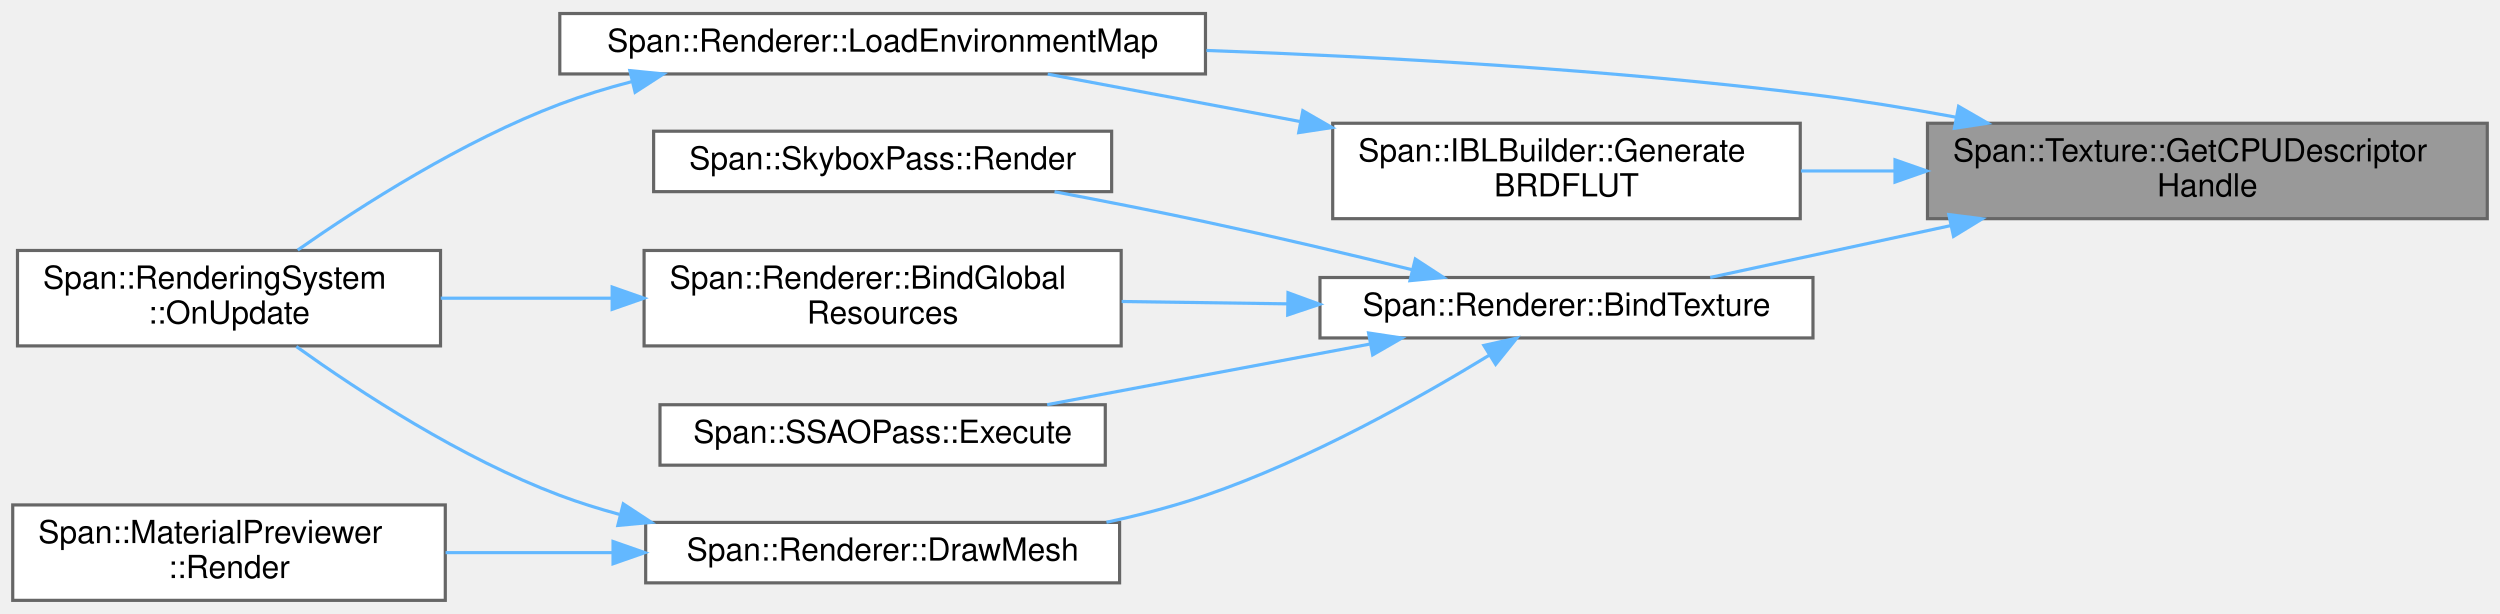
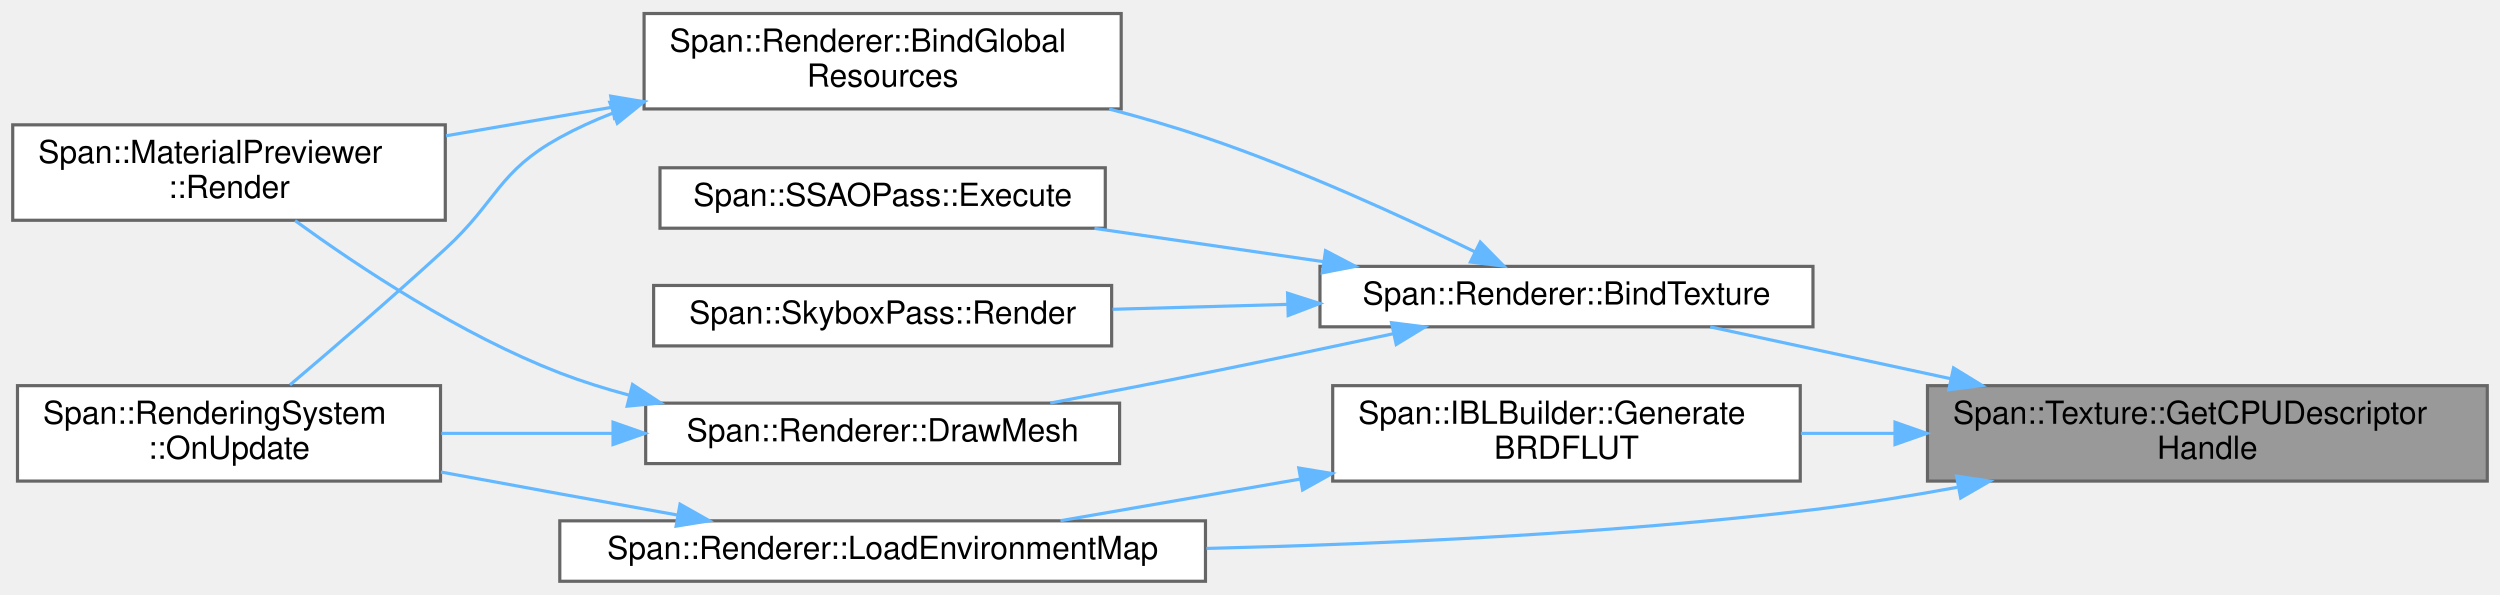
- <svg xmlns="http://www.w3.org/2000/svg" xmlns:xlink="http://www.w3.org/1999/xlink" width="786pt" height="193pt" viewBox="0.00 0.00 786.00 192.50">
-   <g id="graph0" class="graph" transform="scale(1 1) rotate(0) translate(4 188.5)">
+ <svg xmlns="http://www.w3.org/2000/svg" xmlns:xlink="http://www.w3.org/1999/xlink" width="786pt" height="187pt" viewBox="0.00 0.00 786.00 186.50">
+   <g id="graph0" class="graph" transform="scale(1 1) rotate(0) translate(4 182.5)">
    <g id="Node000001" class="node">
      <g id="a_Node000001">
        <a xlink:title="SRVヒープ上のCPUハンドル (ディスクリプタのコピー元)">
-           <polygon fill="#999999" stroke="#666666" points="778,-150 602,-150 602,-120 778,-120 778,-150" />
-           <text text-anchor="start" x="610" y="-138" font-family="Helvetica,sans-Serif" font-size="10.00">Span::Texture::GetCPUDescriptor</text>
-           <text text-anchor="middle" x="690" y="-127" font-family="Helvetica,sans-Serif" font-size="10.00">Handle</text>
+           <polygon fill="#999999" stroke="#666666" points="778,-61.5 602,-61.5 602,-31.5 778,-31.5 778,-61.5" />
+           <text text-anchor="start" x="610" y="-49.5" font-family="Helvetica,sans-Serif" font-size="10.00">Span::Texture::GetCPUDescriptor</text>
+           <text text-anchor="middle" x="690" y="-38.5" font-family="Helvetica,sans-Serif" font-size="10.00">Handle</text>
        </a>
      </g>
    </g>
    <g id="Node000002" class="node">
      <g id="a_Node000002">
        <a xlink:href="classSpan_1_1Renderer.html#a99045dcc7cdaadce2843b7c2540156a3" target="_top" xlink:title="指定スロットにテクスチャをバインドします。Nullの場合は安全なダミーを生成します。">
-           <polygon fill="white" stroke="#666666" points="566,-101.5 411,-101.5 411,-82.5 566,-82.5 566,-101.5" />
-           <text text-anchor="middle" x="488.5" y="-89.5" font-family="Helvetica,sans-Serif" font-size="10.00">Span::Renderer::BindTexture</text>
+           <polygon fill="white" stroke="#666666" points="566,-99 411,-99 411,-80 566,-80 566,-99" />
+           <text text-anchor="middle" x="488.5" y="-87" font-family="Helvetica,sans-Serif" font-size="10.00">Span::Renderer::BindTexture</text>
        </a>
      </g>
    </g>
    <g id="edge1_Node000001_Node000002" class="edge">
      <g id="a_edge1_Node000001_Node000002">
        <a xlink:title=" ">
-           <path fill="none" stroke="#63b8ff" d="M609.44,-117.85C583.63,-112.29 555.94,-106.32 533.68,-101.52" />
-           <polygon fill="#63b8ff" stroke="#63b8ff" points="608.71,-121.28 619.22,-119.96 610.19,-114.43 608.71,-121.28" />
+           <path fill="none" stroke="#63b8ff" d="M609.44,-63.65C583.63,-69.21 555.94,-75.18 533.68,-79.98" />
+           <polygon fill="#63b8ff" stroke="#63b8ff" points="610.19,-67.07 619.22,-61.54 608.71,-60.22 610.19,-67.07" />
        </a>
      </g>
    </g>
    <g id="Node000009" class="node">
      <g id="a_Node000009">
        <a xlink:href="classSpan_1_1IBLBuilder.html#a2712bd9d7b65c7ecd7af5bcecfd2609d" target="_top" xlink:title="環境に依存しないBRDF Integration LUT を生成します。">
-           <polygon fill="white" stroke="#666666" points="562,-150 415,-150 415,-120 562,-120 562,-150" />
-           <text text-anchor="start" x="423" y="-138" font-family="Helvetica,sans-Serif" font-size="10.00">Span::IBLBuilder::Generate</text>
-           <text text-anchor="middle" x="488.5" y="-127" font-family="Helvetica,sans-Serif" font-size="10.00">BRDFLUT</text>
+           <polygon fill="white" stroke="#666666" points="562,-61.5 415,-61.5 415,-31.5 562,-31.5 562,-61.5" />
+           <text text-anchor="start" x="423" y="-49.5" font-family="Helvetica,sans-Serif" font-size="10.00">Span::IBLBuilder::Generate</text>
+           <text text-anchor="middle" x="488.5" y="-38.5" font-family="Helvetica,sans-Serif" font-size="10.00">BRDFLUT</text>
        </a>
      </g>
    </g>
-     <g id="edge9_Node000001_Node000009" class="edge">
-       <g id="a_edge9_Node000001_Node000009">
+     <g id="edge10_Node000001_Node000009" class="edge">
+       <g id="a_edge10_Node000001_Node000009">
        <a xlink:title=" ">
-           <path fill="none" stroke="#63b8ff" d="M591.53,-135C581.65,-135 571.75,-135 562.21,-135" />
-           <polygon fill="#63b8ff" stroke="#63b8ff" points="591.79,-138.5 601.79,-135 591.79,-131.5 591.79,-138.5" />
+           <path fill="none" stroke="#63b8ff" d="M591.53,-46.5C581.65,-46.5 571.75,-46.5 562.21,-46.5" />
+           <polygon fill="#63b8ff" stroke="#63b8ff" points="591.79,-50 601.79,-46.5 591.79,-43 591.79,-50" />
        </a>
      </g>
    </g>
    <g id="Node000010" class="node">
      <g id="a_Node000010">
        <a xlink:href="classSpan_1_1Renderer.html#a9616b9e065e231672478eb4db58d4d5f" target="_top" xlink:title=" ">
-           <polygon fill="white" stroke="#666666" points="375,-184.5 172,-184.5 172,-165.5 375,-165.5 375,-184.5" />
-           <text text-anchor="middle" x="273.5" y="-172.5" font-family="Helvetica,sans-Serif" font-size="10.00">Span::Renderer::LoadEnvironmentMap</text>
+           <polygon fill="white" stroke="#666666" points="375,-19 172,-19 172,0 375,0 375,-19" />
+           <text text-anchor="middle" x="273.5" y="-7" font-family="Helvetica,sans-Serif" font-size="10.00">Span::Renderer::LoadEnvironmentMap</text>
        </a>
      </g>
    </g>
-     <g id="edge12_Node000001_Node000010" class="edge">
-       <g id="a_edge12_Node000001_Node000010">
+     <g id="edge13_Node000001_Node000010" class="edge">
+       <g id="a_edge13_Node000001_Node000010">
        <a xlink:title=" ">
-           <path fill="none" stroke="#63b8ff" d="M610.81,-151.93C595.98,-154.67 580.56,-157.19 566,-159 502.88,-166.85 431.59,-170.85 375.31,-172.89" />
-           <polygon fill="#63b8ff" stroke="#63b8ff" points="611.78,-155.31 620.96,-150.01 610.48,-148.43 611.78,-155.31" />
+           <path fill="none" stroke="#63b8ff" d="M611.36,-29.54C596.37,-26.78 580.74,-24.26 566,-22.5 502.87,-14.98 431.58,-11.7 375.31,-10.32" />
+           <polygon fill="#63b8ff" stroke="#63b8ff" points="611.14,-33.06 621.61,-31.49 612.44,-26.19 611.14,-33.06" />
        </a>
      </g>
    </g>
    <g id="Node000003" class="node">
      <g id="a_Node000003">
        <a xlink:href="classSpan_1_1Renderer.html#a2a47762d9edc86294bef1d38ab5e93b9" target="_top" xlink:title="フレーム共通リソースをバインドする">
-           <polygon fill="white" stroke="#666666" points="348.5,-110 198.5,-110 198.5,-80 348.5,-80 348.5,-110" />
-           <text text-anchor="start" x="206.5" y="-98" font-family="Helvetica,sans-Serif" font-size="10.00">Span::Renderer::BindGlobal</text>
-           <text text-anchor="middle" x="273.5" y="-87" font-family="Helvetica,sans-Serif" font-size="10.00">Resources</text>
+           <polygon fill="white" stroke="#666666" points="348.5,-178.5 198.5,-178.5 198.5,-148.5 348.5,-148.5 348.5,-178.5" />
+           <text text-anchor="start" x="206.5" y="-166.5" font-family="Helvetica,sans-Serif" font-size="10.00">Span::Renderer::BindGlobal</text>
+           <text text-anchor="middle" x="273.5" y="-155.5" font-family="Helvetica,sans-Serif" font-size="10.00">Resources</text>
        </a>
      </g>
    </g>
    <g id="edge2_Node000002_Node000003" class="edge">
      <g id="a_edge2_Node000002_Node000003">
        <a xlink:title=" ">
-           <path fill="none" stroke="#63b8ff" d="M400.81,-93.22C383.5,-93.46 365.47,-93.72 348.64,-93.96" />
-           <polygon fill="#63b8ff" stroke="#63b8ff" points="400.95,-96.72 410.9,-93.08 400.85,-89.72 400.95,-96.72" />
+           <path fill="none" stroke="#63b8ff" d="M459.57,-103.64C437.15,-114.57 404.63,-129.47 375,-139.5 365.31,-142.78 354.96,-145.79 344.71,-148.48" />
+           <polygon fill="#63b8ff" stroke="#63b8ff" points="461.4,-106.64 468.82,-99.08 458.3,-100.37 461.4,-106.64" />
        </a>
      </g>
    </g>
-     <g id="Node000005" class="node">
-       <g id="a_Node000005">
+     <g id="Node000006" class="node">
+       <g id="a_Node000006">
        <a xlink:href="classSpan_1_1Renderer.html#ade1cd95fe5d2e6aa78493393ce39c767" target="_top" xlink:title="メッシュ描画コマンドの発行。">
-           <polygon fill="white" stroke="#666666" points="348,-24.5 199,-24.5 199,-5.5 348,-5.5 348,-24.5" />
-           <text text-anchor="middle" x="273.5" y="-12.5" font-family="Helvetica,sans-Serif" font-size="10.00">Span::Renderer::DrawMesh</text>
+           <polygon fill="white" stroke="#666666" points="348,-56 199,-56 199,-37 348,-37 348,-56" />
+           <text text-anchor="middle" x="273.5" y="-44" font-family="Helvetica,sans-Serif" font-size="10.00">Span::Renderer::DrawMesh</text>
        </a>
      </g>
    </g>
-     <g id="edge4_Node000002_Node000005" class="edge">
-       <g id="a_edge4_Node000002_Node000005">
+     <g id="edge5_Node000002_Node000006" class="edge">
+       <g id="a_edge5_Node000002_Node000006">
        <a xlink:title=" ">
-           <path fill="none" stroke="#63b8ff" d="M464.21,-77.07C442.09,-63.56 407.49,-44.13 375,-33 365.11,-29.61 354.44,-26.83 343.87,-24.55" />
-           <polygon fill="#63b8ff" stroke="#63b8ff" points="462.53,-80.15 472.88,-82.45 466.23,-74.2 462.53,-80.15" />
+           <path fill="none" stroke="#63b8ff" d="M434.19,-77.86C415.49,-73.85 394.33,-69.39 375,-65.5 359.16,-62.31 341.88,-58.99 326.19,-56.03" />
+           <polygon fill="#63b8ff" stroke="#63b8ff" points="433.5,-81.29 444.01,-79.97 434.97,-74.45 433.5,-81.29" />
        </a>
      </g>
    </g>
    <g id="Node000007" class="node">
      <g id="a_Node000007">
        <a xlink:href="classSpan_1_1SSAOPass.html#af7229ce70bbcfc88e3313d23623304f7" target="_top" xlink:title="SSAOの描画を実行します。">
-           <polygon fill="white" stroke="#666666" points="343.5,-61.5 203.5,-61.5 203.5,-42.5 343.5,-42.5 343.5,-61.5" />
-           <text text-anchor="middle" x="273.5" y="-49.5" font-family="Helvetica,sans-Serif" font-size="10.00">Span::SSAOPass::Execute</text>
+           <polygon fill="white" stroke="#666666" points="343.5,-130 203.5,-130 203.5,-111 343.5,-111 343.5,-130" />
+           <text text-anchor="middle" x="273.5" y="-118" font-family="Helvetica,sans-Serif" font-size="10.00">Span::SSAOPass::Execute</text>
        </a>
      </g>
    </g>
-     <g id="edge7_Node000002_Node000007" class="edge">
-       <g id="a_edge7_Node000002_Node000007">
+     <g id="edge8_Node000002_Node000007" class="edge">
+       <g id="a_edge8_Node000002_Node000007">
        <a xlink:title=" ">
-           <path fill="none" stroke="#63b8ff" d="M426.6,-80.56C394.52,-74.54 355.65,-67.24 325.23,-61.53" />
-           <polygon fill="#63b8ff" stroke="#63b8ff" points="426.28,-84.06 436.75,-82.47 427.57,-77.18 426.28,-84.06" />
+           <path fill="none" stroke="#63b8ff" d="M412.21,-100.46C388.68,-103.88 362.91,-107.63 340.1,-110.95" />
+           <polygon fill="#63b8ff" stroke="#63b8ff" points="412.75,-103.92 422.15,-99.01 411.75,-96.99 412.75,-103.92" />
        </a>
      </g>
    </g>
    <g id="Node000008" class="node">
      <g id="a_Node000008">
        <a xlink:href="classSpan_1_1SkyboxPass.html#af1afdca89ea3cd26dba659c722c700ce" target="_top" xlink:title="スカイボックスを描画します。RendererのCBVアロケータを使用します。">
-           <polygon fill="white" stroke="#666666" points="345.5,-147.5 201.5,-147.5 201.5,-128.5 345.5,-128.5 345.5,-147.5" />
-           <text text-anchor="middle" x="273.5" y="-135.5" font-family="Helvetica,sans-Serif" font-size="10.00">Span::SkyboxPass::Render</text>
+           <polygon fill="white" stroke="#666666" points="345.5,-93 201.5,-93 201.5,-74 345.5,-74 345.5,-93" />
+           <text text-anchor="middle" x="273.5" y="-81" font-family="Helvetica,sans-Serif" font-size="10.00">Span::SkyboxPass::Render</text>
        </a>
      </g>
    </g>
-     <g id="edge8_Node000002_Node000008" class="edge">
-       <g id="a_edge8_Node000002_Node000008">
+     <g id="edge9_Node000002_Node000008" class="edge">
+       <g id="a_edge9_Node000002_Node000008">
        <a xlink:title=" ">
-           <path fill="none" stroke="#63b8ff" d="M440.03,-103.93C420.01,-108.83 396.42,-114.41 375,-119 359.63,-122.29 342.88,-125.58 327.54,-128.47" />
-           <polygon fill="#63b8ff" stroke="#63b8ff" points="440.97,-107.31 449.85,-101.52 439.3,-100.51 440.97,-107.31" />
+           <path fill="none" stroke="#63b8ff" d="M400.84,-87.06C382.55,-86.54 363.45,-86.01 345.8,-85.51" />
+           <polygon fill="#63b8ff" stroke="#63b8ff" points="400.81,-90.56 410.9,-87.34 401.01,-83.56 400.81,-90.56" />
        </a>
      </g>
    </g>
    <g id="Node000004" class="node">
      <g id="a_Node000004">
        <a xlink:href="classSpan_1_1RenderingSystem.html#aa0113a8f2b55129115c4da2c6ba449c4" target="_top" xlink:title="毎フレーム呼び出されます。ここにゲームロジックを記述します。">
-           <polygon fill="white" stroke="#666666" points="134.5,-110 1.5,-110 1.5,-80 134.5,-80 134.5,-110" />
-           <text text-anchor="start" x="9.5" y="-98" font-family="Helvetica,sans-Serif" font-size="10.00">Span::RenderingSystem</text>
-           <text text-anchor="middle" x="68" y="-87" font-family="Helvetica,sans-Serif" font-size="10.00">::OnUpdate</text>
+           <polygon fill="white" stroke="#666666" points="134.5,-61.5 1.5,-61.5 1.5,-31.5 134.5,-31.5 134.5,-61.5" />
+           <text text-anchor="start" x="9.5" y="-49.5" font-family="Helvetica,sans-Serif" font-size="10.00">Span::RenderingSystem</text>
+           <text text-anchor="middle" x="68" y="-38.5" font-family="Helvetica,sans-Serif" font-size="10.00">::OnUpdate</text>
        </a>
      </g>
    </g>
    <g id="edge3_Node000003_Node000004" class="edge">
      <g id="a_edge3_Node000003_Node000004">
        <a xlink:title=" ">
-           <path fill="none" stroke="#63b8ff" d="M188.3,-95C170.36,-95 151.68,-95 134.57,-95" />
-           <polygon fill="#63b8ff" stroke="#63b8ff" points="188.46,-98.5 198.46,-95 188.46,-91.5 188.46,-98.5" />
+           <path fill="none" stroke="#63b8ff" d="M188.55,-147.15C182.81,-144.92 177.24,-142.38 172,-139.5 152.45,-128.75 152.44,-119.59 136,-104.5 119.79,-89.63 100.78,-73.27 87.16,-61.73" />
+           <polygon fill="#63b8ff" stroke="#63b8ff" points="187.73,-150.58 198.33,-150.63 190.08,-143.98 187.73,-150.58" />
        </a>
      </g>
    </g>
-     <g id="edge5_Node000005_Node000004" class="edge">
-       <g id="a_edge5_Node000005_Node000004">
-         <a xlink:title=" ">
-           <path fill="none" stroke="#63b8ff" d="M190.69,-27.04C184.29,-28.77 177.99,-30.75 172,-33 141.13,-44.6 109.13,-65.5 89.16,-79.8" />
-           <polygon fill="#63b8ff" stroke="#63b8ff" points="191.95,-30.34 200.8,-24.52 190.25,-23.55 191.95,-30.34" />
+     <g id="Node000005" class="node">
+       <g id="a_Node000005">
+         <a xlink:href="classSpan_1_1MaterialPreviewer.html#a7af64e04a1aae97d04d3a2bbe15f50a8" target="_top" xlink:title="オフスクリーンターゲットに球体を描画します。">
+           <polygon fill="white" stroke="#666666" points="136,-143.5 0,-143.5 0,-113.5 136,-113.5 136,-143.5" />
+           <text text-anchor="start" x="8" y="-131.5" font-family="Helvetica,sans-Serif" font-size="10.00">Span::MaterialPreviewer</text>
+           <text text-anchor="middle" x="68" y="-120.5" font-family="Helvetica,sans-Serif" font-size="10.00">::Render</text>
        </a>
      </g>
    </g>
-     <g id="Node000006" class="node">
-       <g id="a_Node000006">
-         <a xlink:href="classSpan_1_1MaterialPreviewer.html#a7af64e04a1aae97d04d3a2bbe15f50a8" target="_top" xlink:title="オフスクリーンターゲットに球体を描画します。">
-           <polygon fill="white" stroke="#666666" points="136,-30 0,-30 0,0 136,0 136,-30" />
-           <text text-anchor="start" x="8" y="-18" font-family="Helvetica,sans-Serif" font-size="10.00">Span::MaterialPreviewer</text>
-           <text text-anchor="middle" x="68" y="-7" font-family="Helvetica,sans-Serif" font-size="10.00">::Render</text>
+     <g id="edge4_Node000003_Node000005" class="edge">
+       <g id="a_edge4_Node000003_Node000005">
+         <a xlink:title=" ">
+           <path fill="none" stroke="#63b8ff" d="M188.33,-149.02C170.97,-146.04 152.9,-142.93 136.24,-140.06" />
+           <polygon fill="#63b8ff" stroke="#63b8ff" points="188.01,-152.52 198.46,-150.77 189.19,-145.62 188.01,-152.52" />
        </a>
      </g>
    </g>
-     <g id="edge6_Node000005_Node000006" class="edge">
-       <g id="a_edge6_Node000005_Node000006">
+     <g id="edge6_Node000006_Node000004" class="edge">
+       <g id="a_edge6_Node000006_Node000004">
        <a xlink:title=" ">
-           <path fill="none" stroke="#63b8ff" d="M188.55,-15C171.07,-15 152.86,-15 136.09,-15" />
-           <polygon fill="#63b8ff" stroke="#63b8ff" points="188.74,-18.5 198.74,-15 188.74,-11.5 188.74,-18.5" />
+           <path fill="none" stroke="#63b8ff" d="M188.57,-46.5C170.62,-46.5 151.9,-46.5 134.75,-46.5" />
+           <polygon fill="#63b8ff" stroke="#63b8ff" points="188.74,-50 198.74,-46.5 188.74,-43 188.74,-50" />
        </a>
      </g>
    </g>
-     <g id="edge10_Node000009_Node000010" class="edge">
-       <g id="a_edge10_Node000009_Node000010">
+     <g id="edge7_Node000006_Node000005" class="edge">
+       <g id="a_edge7_Node000006_Node000005">
        <a xlink:title=" ">
-           <path fill="none" stroke="#63b8ff" d="M404.67,-150.56C377.94,-155.57 349.12,-160.99 325.4,-165.44" />
-           <polygon fill="#63b8ff" stroke="#63b8ff" points="405.61,-153.94 414.79,-148.65 404.32,-147.06 405.61,-153.94" />
+           <path fill="none" stroke="#63b8ff" d="M193.85,-58.5C186.36,-60.5 178.97,-62.81 172,-65.5 140.9,-77.49 108.7,-98.89 88.76,-113.38" />
+           <polygon fill="#63b8ff" stroke="#63b8ff" points="194.86,-61.86 203.72,-56.06 193.18,-55.06 194.86,-61.86" />
        </a>
      </g>
    </g>
-     <g id="edge11_Node000010_Node000004" class="edge">
-       <g id="a_edge11_Node000010_Node000004">
+     <g id="edge11_Node000009_Node000010" class="edge">
+       <g id="a_edge11_Node000009_Node000010">
        <a xlink:title=" ">
-           <path fill="none" stroke="#63b8ff" d="M194.71,-163.11C186.93,-161.09 179.24,-158.73 172,-156 141.47,-144.48 109.65,-124.15 89.6,-110.14" />
-           <polygon fill="#63b8ff" stroke="#63b8ff" points="194.03,-166.55 204.58,-165.5 195.68,-159.74 194.03,-166.55" />
+           <path fill="none" stroke="#63b8ff" d="M404.84,-32.14C379.54,-27.75 352.36,-23.02 329.4,-19.04" />
+           <polygon fill="#63b8ff" stroke="#63b8ff" points="404.34,-35.61 414.79,-33.87 405.54,-28.71 404.34,-35.61" />
+         </a>
+       </g>
+     </g>
+     <g id="edge12_Node000010_Node000004" class="edge">
+       <g id="a_edge12_Node000010_Node000004">
+         <a xlink:title=" ">
+           <path fill="none" stroke="#63b8ff" d="M208.89,-20.84C196.64,-23.04 183.92,-25.33 172,-27.5 159.92,-29.7 147.06,-32.05 134.65,-34.34" />
+           <polygon fill="#63b8ff" stroke="#63b8ff" points="209.8,-24.23 219.03,-19.02 208.57,-17.34 209.8,-24.23" />
        </a>
      </g>
    </g>
  </g>
</svg>
